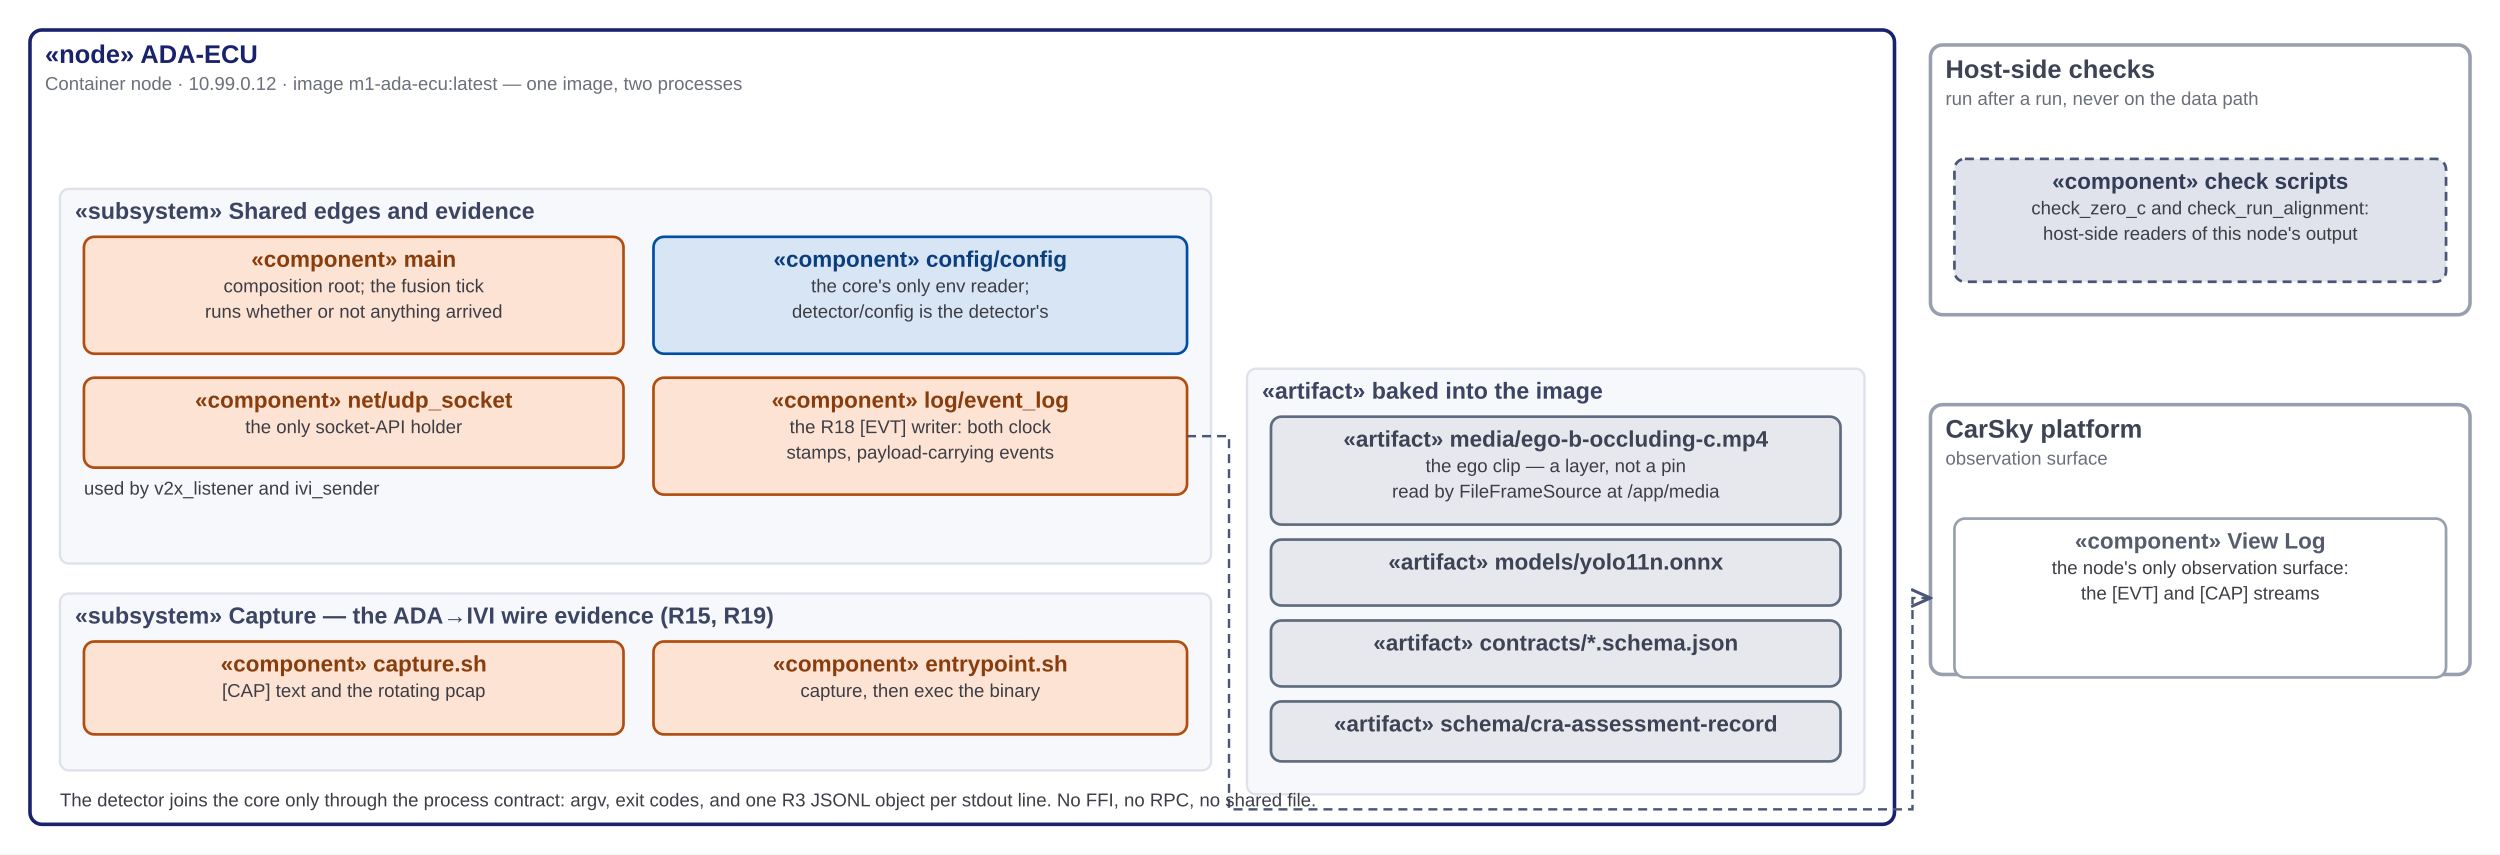
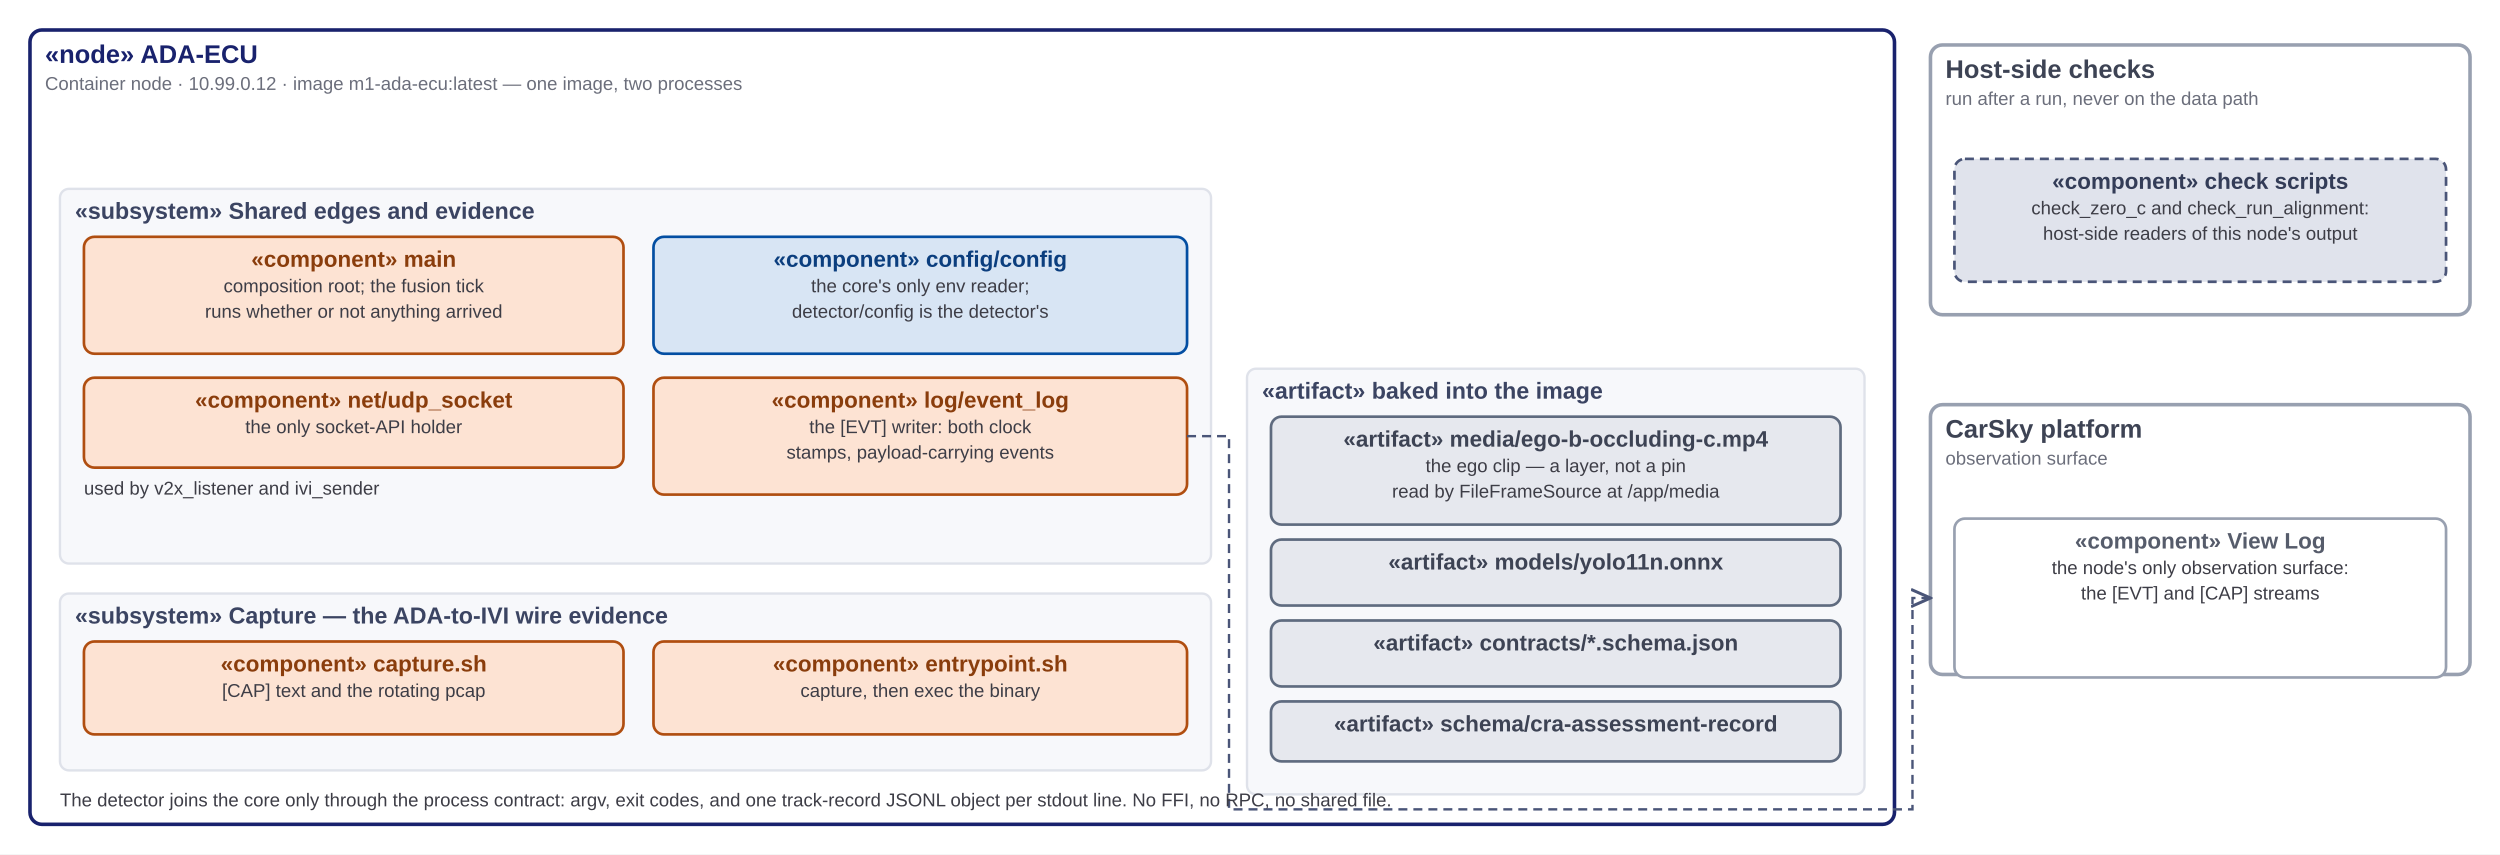
- <svg xmlns="http://www.w3.org/2000/svg" version="1.1" width="1668px" height="570px" viewBox="0 0 1668 570" font-family="Segoe UI, Arial, sans-serif" content="&lt;mxfile host=&quot;app.diagrams.net&quot;&gt;&#10;  &lt;diagram name=&quot;phase2-4-ada-arch-b&quot; id=&quot;phase2-4-ada-arch-b&quot;&gt;&#10;    &lt;mxGraphModel dx=&quot;1668&quot; dy=&quot;570&quot; grid=&quot;1&quot; gridSize=&quot;10&quot; guides=&quot;1&quot; tooltips=&quot;1&quot; connect=&quot;1&quot; arrows=&quot;1&quot; fold=&quot;1&quot; page=&quot;1&quot; pageScale=&quot;1&quot; pageWidth=&quot;1668&quot; pageHeight=&quot;570&quot; math=&quot;0&quot; shadow=&quot;0&quot;&gt;&#10;      &lt;root&gt;&#10;        &lt;mxCell id=&quot;0&quot; /&gt;&#10;        &lt;mxCell id=&quot;1&quot; parent=&quot;0&quot; /&gt;&#10;        &lt;mxCell id=&quot;nd_ada&quot; value=&quot;«node» ADA-ECU&amp;#10;Container node · 10.99.0.12 · image m1-ada-ecu:latest — one image, two processes&quot; style=&quot;rounded=1;arcSize=2;html=1;fillColor=none;strokeColor=#19226D;strokeWidth=2.4;verticalAlign=top;align=left;spacingLeft=10;spacingTop=6;fontSize=17.0;fontStyle=1;fontColor=#19226D;&quot; vertex=&quot;1&quot; parent=&quot;1&quot;&gt;&lt;mxGeometry x=&quot;20&quot; y=&quot;20&quot; width=&quot;1244&quot; height=&quot;530&quot; as=&quot;geometry&quot; /&gt;&lt;/mxCell&gt;&#10;        &lt;mxCell id=&quot;pk_base&quot; value=&quot;«subsystem» Shared edges and evidence&quot; style=&quot;rounded=1;arcSize=3;html=1;fillColor=#f7f8fb;strokeColor=#dfe2ea;strokeWidth=1.6;verticalAlign=top;align=left;spacingLeft=10;spacingTop=5;fontSize=15.5;fontStyle=1;fontColor=#3B4462;&quot; vertex=&quot;1&quot; parent=&quot;1&quot;&gt;&lt;mxGeometry x=&quot;40&quot; y=&quot;126&quot; width=&quot;768&quot; height=&quot;250&quot; as=&quot;geometry&quot; /&gt;&lt;/mxCell&gt;&#10;        &lt;mxCell id=&quot;cp_main&quot; value=&quot;«component» main&amp;#10;composition root; the fusion tick&amp;#10;runs whether or not anything arrived&quot; style=&quot;rounded=1;arcSize=6;html=1;fillColor=#fde3d3;strokeColor=#B04E10;strokeWidth=1.8;verticalAlign=top;align=center;spacingTop=5;fontSize=15.0;fontStyle=1;fontColor=#8A3D0C;&quot; vertex=&quot;1&quot; parent=&quot;1&quot;&gt;&lt;mxGeometry x=&quot;56&quot; y=&quot;158&quot; width=&quot;360&quot; height=&quot;78&quot; as=&quot;geometry&quot; /&gt;&lt;/mxCell&gt;&#10;        &lt;mxCell id=&quot;cp_sock&quot; value=&quot;«component» net/udp_socket&amp;#10;the only socket-API holder&quot; style=&quot;rounded=1;arcSize=6;html=1;fillColor=#fde3d3;strokeColor=#B04E10;strokeWidth=1.8;verticalAlign=top;align=center;spacingTop=5;fontSize=15.0;fontStyle=1;fontColor=#8A3D0C;&quot; vertex=&quot;1&quot; parent=&quot;1&quot;&gt;&lt;mxGeometry x=&quot;56&quot; y=&quot;252&quot; width=&quot;360&quot; height=&quot;60&quot; as=&quot;geometry&quot; /&gt;&lt;/mxCell&gt;&#10;        &lt;mxCell id=&quot;cp_cfg&quot; value=&quot;«component» config/config&amp;#10;the core's only env reader;&amp;#10;detector/config is the detector's&quot; style=&quot;rounded=1;arcSize=6;html=1;fillColor=#d8e5f4;strokeColor=#034EA2;strokeWidth=1.8;verticalAlign=top;align=center;spacingTop=5;fontSize=15.0;fontStyle=1;fontColor=#0B3E7E;&quot; vertex=&quot;1&quot; parent=&quot;1&quot;&gt;&lt;mxGeometry x=&quot;436&quot; y=&quot;158&quot; width=&quot;356&quot; height=&quot;78&quot; as=&quot;geometry&quot; /&gt;&lt;/mxCell&gt;&#10;        &lt;mxCell id=&quot;cp_log&quot; value=&quot;«component» log/event_log&amp;#10;the R18 [EVT] writer: both clock&amp;#10;stamps, payload-carrying events&quot; style=&quot;rounded=1;arcSize=6;html=1;fillColor=#fde3d3;strokeColor=#B04E10;strokeWidth=1.8;verticalAlign=top;align=center;spacingTop=5;fontSize=15.0;fontStyle=1;fontColor=#8A3D0C;&quot; vertex=&quot;1&quot; parent=&quot;1&quot;&gt;&lt;mxGeometry x=&quot;436&quot; y=&quot;252&quot; width=&quot;356&quot; height=&quot;78&quot; as=&quot;geometry&quot; /&gt;&lt;/mxCell&gt;&#10;        &lt;mxCell id=&quot;pk_art&quot; value=&quot;«artifact» baked into the image&quot; style=&quot;rounded=1;arcSize=3;html=1;fillColor=#f7f8fb;strokeColor=#dfe2ea;strokeWidth=1.6;verticalAlign=top;align=left;spacingLeft=10;spacingTop=5;fontSize=15.5;fontStyle=1;fontColor=#3B4462;&quot; vertex=&quot;1&quot; parent=&quot;1&quot;&gt;&lt;mxGeometry x=&quot;832&quot; y=&quot;246&quot; width=&quot;412&quot; height=&quot;284&quot; as=&quot;geometry&quot; /&gt;&lt;/mxCell&gt;&#10;        &lt;mxCell id=&quot;ar_clip&quot; value=&quot;«artifact» media/ego-b-occluding-c.mp4&amp;#10;the ego clip — a layer, not a pin&amp;#10;read by FileFrameSource at /app/media&quot; style=&quot;rounded=1;arcSize=6;html=1;fillColor=#e6e8ee;strokeColor=#5F6B7F;strokeWidth=1.8;verticalAlign=top;align=center;spacingTop=5;fontSize=15.0;fontStyle=1;fontColor=#3d4354;&quot; vertex=&quot;1&quot; parent=&quot;1&quot;&gt;&lt;mxGeometry x=&quot;848&quot; y=&quot;278&quot; width=&quot;380&quot; height=&quot;72&quot; as=&quot;geometry&quot; /&gt;&lt;/mxCell&gt;&#10;        &lt;mxCell id=&quot;ar_model&quot; value=&quot;«artifact» models/yolo11n.onnx&quot; style=&quot;rounded=1;arcSize=6;html=1;fillColor=#e6e8ee;strokeColor=#5F6B7F;strokeWidth=1.8;verticalAlign=top;align=center;spacingTop=5;fontSize=15.0;fontStyle=1;fontColor=#3d4354;&quot; vertex=&quot;1&quot; parent=&quot;1&quot;&gt;&lt;mxGeometry x=&quot;848&quot; y=&quot;360&quot; width=&quot;380&quot; height=&quot;44&quot; as=&quot;geometry&quot; /&gt;&lt;/mxCell&gt;&#10;        &lt;mxCell id=&quot;ar_sch&quot; value=&quot;«artifact» contracts/*.schema.json&quot; style=&quot;rounded=1;arcSize=6;html=1;fillColor=#e6e8ee;strokeColor=#5F6B7F;strokeWidth=1.8;verticalAlign=top;align=center;spacingTop=5;fontSize=15.0;fontStyle=1;fontColor=#3d4354;&quot; vertex=&quot;1&quot; parent=&quot;1&quot;&gt;&lt;mxGeometry x=&quot;848&quot; y=&quot;414&quot; width=&quot;380&quot; height=&quot;44&quot; as=&quot;geometry&quot; /&gt;&lt;/mxCell&gt;&#10;        &lt;mxCell id=&quot;ar_crasch&quot; value=&quot;«artifact» schema/cra-assessment-record&quot; style=&quot;rounded=1;arcSize=6;html=1;fillColor=#e6e8ee;strokeColor=#5F6B7F;strokeWidth=1.8;verticalAlign=top;align=center;spacingTop=5;fontSize=15.0;fontStyle=1;fontColor=#3d4354;&quot; vertex=&quot;1&quot; parent=&quot;1&quot;&gt;&lt;mxGeometry x=&quot;848&quot; y=&quot;468&quot; width=&quot;380&quot; height=&quot;40&quot; as=&quot;geometry&quot; /&gt;&lt;/mxCell&gt;&#10;        &lt;mxCell id=&quot;pk_capt&quot; value=&quot;«subsystem» Capture — the ADA→IVI wire evidence (R15, R19)&quot; style=&quot;rounded=1;arcSize=3;html=1;fillColor=#f7f8fb;strokeColor=#dfe2ea;strokeWidth=1.6;verticalAlign=top;align=left;spacingLeft=10;spacingTop=5;fontSize=15.5;fontStyle=1;fontColor=#3B4462;&quot; vertex=&quot;1&quot; parent=&quot;1&quot;&gt;&lt;mxGeometry x=&quot;40&quot; y=&quot;396&quot; width=&quot;768&quot; height=&quot;118&quot; as=&quot;geometry&quot; /&gt;&lt;/mxCell&gt;&#10;        &lt;mxCell id=&quot;cp_cap&quot; value=&quot;«component» capture.sh&amp;#10;[CAP] text and the rotating pcap&quot; style=&quot;rounded=1;arcSize=6;html=1;fillColor=#fde3d3;strokeColor=#B04E10;strokeWidth=1.8;verticalAlign=top;align=center;spacingTop=5;fontSize=15.0;fontStyle=1;fontColor=#8A3D0C;&quot; vertex=&quot;1&quot; parent=&quot;1&quot;&gt;&lt;mxGeometry x=&quot;56&quot; y=&quot;428&quot; width=&quot;360&quot; height=&quot;62&quot; as=&quot;geometry&quot; /&gt;&lt;/mxCell&gt;&#10;        &lt;mxCell id=&quot;cp_ent&quot; value=&quot;«component» entrypoint.sh&amp;#10;capture, then exec the binary&quot; style=&quot;rounded=1;arcSize=6;html=1;fillColor=#fde3d3;strokeColor=#B04E10;strokeWidth=1.8;verticalAlign=top;align=center;spacingTop=5;fontSize=15.0;fontStyle=1;fontColor=#8A3D0C;&quot; vertex=&quot;1&quot; parent=&quot;1&quot;&gt;&lt;mxGeometry x=&quot;436&quot; y=&quot;428&quot; width=&quot;356&quot; height=&quot;62&quot; as=&quot;geometry&quot; /&gt;&lt;/mxCell&gt;&#10;        &lt;mxCell id=&quot;cp_zc&quot; value=&quot;«component» check scripts&amp;#10;check_zero_c and check_run_alignment:&amp;#10;host-side readers of this node's output&quot; style=&quot;rounded=1;arcSize=6;html=1;fillColor=#e0e3ec;strokeColor=#4A5578;strokeWidth=1.8;dashed=1;dashPattern=6 4;verticalAlign=top;align=center;spacingTop=5;fontSize=15.0;fontStyle=1;fontColor=#333C57;&quot; vertex=&quot;1&quot; parent=&quot;1&quot;&gt;&lt;mxGeometry x=&quot;1304&quot; y=&quot;106&quot; width=&quot;328&quot; height=&quot;82&quot; as=&quot;geometry&quot; /&gt;&lt;/mxCell&gt;&#10;        &lt;mxCell id=&quot;nd_hs&quot; value=&quot;Host-side checks&amp;#10;run after a run, never on the data path&quot; style=&quot;rounded=1;arcSize=2;html=1;fillColor=none;strokeColor=#98a0b0;strokeWidth=2.4;verticalAlign=top;align=left;spacingLeft=10;spacingTop=6;fontSize=17.0;fontStyle=1;fontColor=#3d4354;&quot; vertex=&quot;1&quot; parent=&quot;1&quot;&gt;&lt;mxGeometry x=&quot;1288&quot; y=&quot;30&quot; width=&quot;360&quot; height=&quot;180&quot; as=&quot;geometry&quot; /&gt;&lt;/mxCell&gt;&#10;        &lt;mxCell id=&quot;nd_cs&quot; value=&quot;CarSky platform&amp;#10;observation surface&quot; style=&quot;rounded=1;arcSize=2;html=1;fillColor=none;strokeColor=#98a0b0;strokeWidth=2.4;verticalAlign=top;align=left;spacingLeft=10;spacingTop=6;fontSize=17.0;fontStyle=1;fontColor=#3d4354;&quot; vertex=&quot;1&quot; parent=&quot;1&quot;&gt;&lt;mxGeometry x=&quot;1288&quot; y=&quot;270&quot; width=&quot;360&quot; height=&quot;180&quot; as=&quot;geometry&quot; /&gt;&lt;/mxCell&gt;&#10;        &lt;mxCell id=&quot;cp_vl&quot; value=&quot;«component» View Log&amp;#10;the node's only observation surface:&amp;#10;the [EVT] and [CAP] streams&quot; style=&quot;rounded=1;arcSize=6;html=1;fillColor=#ffffff;strokeColor=#98a0b0;strokeWidth=1.8;verticalAlign=top;align=center;spacingTop=5;fontSize=15.0;fontStyle=1;fontColor=#565C6B;&quot; vertex=&quot;1&quot; parent=&quot;1&quot;&gt;&lt;mxGeometry x=&quot;1304&quot; y=&quot;346&quot; width=&quot;328&quot; height=&quot;106&quot; as=&quot;geometry&quot; /&gt;&lt;/mxCell&gt;&#10;        &lt;mxCell id=&quot;e15&quot; value=&quot;&quot; style=&quot;edgeStyle=orthogonalEdgeStyle;rounded=0;html=1;dashed=1;endArrow=open;endFill=0;strokeColor=#4A5578;strokeWidth=1.6;fontSize=13.0;fontColor=#6b6e7b;&quot; edge=&quot;1&quot; parent=&quot;1&quot;&gt;&lt;mxGeometry relative=&quot;1&quot; as=&quot;geometry&quot;&gt;&lt;mxPoint x=&quot;792&quot; y=&quot;291&quot; as=&quot;sourcePoint&quot; /&gt;&lt;mxPoint x=&quot;1288&quot; y=&quot;399&quot; as=&quot;targetPoint&quot; /&gt;&lt;Array as=&quot;points&quot;&gt;&lt;mxPoint x=&quot;820&quot; y=&quot;291&quot; /&gt;&lt;mxPoint x=&quot;820&quot; y=&quot;540&quot; /&gt;&lt;mxPoint x=&quot;1276&quot; y=&quot;540&quot; /&gt;&lt;mxPoint x=&quot;1276&quot; y=&quot;399&quot; /&gt;&lt;/Array&gt;&lt;/mxGeometry&gt;&lt;/mxCell&gt;&#10;        &lt;mxCell id=&quot;lb0&quot; value=&quot;used by v2x_listener and ivi_sender&quot; style=&quot;text;html=1;align=left;verticalAlign=middle;fontSize=12.4;fontColor=#3d3d46;&quot; vertex=&quot;1&quot; parent=&quot;1&quot;&gt;&lt;mxGeometry x=&quot;56&quot; y=&quot;318&quot; width=&quot;238&quot; height=&quot;16&quot; as=&quot;geometry&quot; /&gt;&lt;/mxCell&gt;&#10;        &lt;mxCell id=&quot;lb1&quot; value=&quot;The detector joins the core only through the process contract: argv, exit codes, and one R3 JSONL object per stdout line. No FFI, no RPC, no shared file.&quot; style=&quot;text;html=1;align=left;verticalAlign=middle;fontSize=12.4;fontColor=#3d3d46;&quot; vertex=&quot;1&quot; parent=&quot;1&quot;&gt;&lt;mxGeometry x=&quot;40&quot; y=&quot;526&quot; width=&quot;1006&quot; height=&quot;16&quot; as=&quot;geometry&quot; /&gt;&lt;/mxCell&gt;&#10;      &lt;/root&gt;&#10;    &lt;/mxGraphModel&gt;&#10;  &lt;/diagram&gt;&#10;&lt;/mxfile&gt;&#10;">
+ <svg xmlns="http://www.w3.org/2000/svg" version="1.1" width="1668px" height="570px" viewBox="0 0 1668 570" font-family="Segoe UI, Arial, sans-serif" content="&lt;mxfile host=&quot;app.diagrams.net&quot;&gt;&#10;  &lt;diagram name=&quot;phase2-4-ada-arch-b&quot; id=&quot;phase2-4-ada-arch-b&quot;&gt;&#10;    &lt;mxGraphModel dx=&quot;1668&quot; dy=&quot;570&quot; grid=&quot;1&quot; gridSize=&quot;10&quot; guides=&quot;1&quot; tooltips=&quot;1&quot; connect=&quot;1&quot; arrows=&quot;1&quot; fold=&quot;1&quot; page=&quot;1&quot; pageScale=&quot;1&quot; pageWidth=&quot;1668&quot; pageHeight=&quot;570&quot; math=&quot;0&quot; shadow=&quot;0&quot;&gt;&#10;      &lt;root&gt;&#10;        &lt;mxCell id=&quot;0&quot; /&gt;&#10;        &lt;mxCell id=&quot;1&quot; parent=&quot;0&quot; /&gt;&#10;        &lt;mxCell id=&quot;nd_ada&quot; value=&quot;«node» ADA-ECU&amp;#10;Container node · 10.99.0.12 · image m1-ada-ecu:latest — one image, two processes&quot; style=&quot;rounded=1;arcSize=2;html=1;fillColor=none;strokeColor=#19226D;strokeWidth=2.4;verticalAlign=top;align=left;spacingLeft=10;spacingTop=6;fontSize=17.0;fontStyle=1;fontColor=#19226D;&quot; vertex=&quot;1&quot; parent=&quot;1&quot;&gt;&lt;mxGeometry x=&quot;20&quot; y=&quot;20&quot; width=&quot;1244&quot; height=&quot;530&quot; as=&quot;geometry&quot; /&gt;&lt;/mxCell&gt;&#10;        &lt;mxCell id=&quot;pk_base&quot; value=&quot;«subsystem» Shared edges and evidence&quot; style=&quot;rounded=1;arcSize=3;html=1;fillColor=#f7f8fb;strokeColor=#dfe2ea;strokeWidth=1.6;verticalAlign=top;align=left;spacingLeft=10;spacingTop=5;fontSize=15.5;fontStyle=1;fontColor=#3B4462;&quot; vertex=&quot;1&quot; parent=&quot;1&quot;&gt;&lt;mxGeometry x=&quot;40&quot; y=&quot;126&quot; width=&quot;768&quot; height=&quot;250&quot; as=&quot;geometry&quot; /&gt;&lt;/mxCell&gt;&#10;        &lt;mxCell id=&quot;cp_main&quot; value=&quot;«component» main&amp;#10;composition root; the fusion tick&amp;#10;runs whether or not anything arrived&quot; style=&quot;rounded=1;arcSize=6;html=1;fillColor=#fde3d3;strokeColor=#B04E10;strokeWidth=1.8;verticalAlign=top;align=center;spacingTop=5;fontSize=15.0;fontStyle=1;fontColor=#8A3D0C;&quot; vertex=&quot;1&quot; parent=&quot;1&quot;&gt;&lt;mxGeometry x=&quot;56&quot; y=&quot;158&quot; width=&quot;360&quot; height=&quot;78&quot; as=&quot;geometry&quot; /&gt;&lt;/mxCell&gt;&#10;        &lt;mxCell id=&quot;cp_sock&quot; value=&quot;«component» net/udp_socket&amp;#10;the only socket-API holder&quot; style=&quot;rounded=1;arcSize=6;html=1;fillColor=#fde3d3;strokeColor=#B04E10;strokeWidth=1.8;verticalAlign=top;align=center;spacingTop=5;fontSize=15.0;fontStyle=1;fontColor=#8A3D0C;&quot; vertex=&quot;1&quot; parent=&quot;1&quot;&gt;&lt;mxGeometry x=&quot;56&quot; y=&quot;252&quot; width=&quot;360&quot; height=&quot;60&quot; as=&quot;geometry&quot; /&gt;&lt;/mxCell&gt;&#10;        &lt;mxCell id=&quot;cp_cfg&quot; value=&quot;«component» config/config&amp;#10;the core's only env reader;&amp;#10;detector/config is the detector's&quot; style=&quot;rounded=1;arcSize=6;html=1;fillColor=#d8e5f4;strokeColor=#034EA2;strokeWidth=1.8;verticalAlign=top;align=center;spacingTop=5;fontSize=15.0;fontStyle=1;fontColor=#0B3E7E;&quot; vertex=&quot;1&quot; parent=&quot;1&quot;&gt;&lt;mxGeometry x=&quot;436&quot; y=&quot;158&quot; width=&quot;356&quot; height=&quot;78&quot; as=&quot;geometry&quot; /&gt;&lt;/mxCell&gt;&#10;        &lt;mxCell id=&quot;cp_log&quot; value=&quot;«component» log/event_log&amp;#10;the [EVT] writer: both clock&amp;#10;stamps, payload-carrying events&quot; style=&quot;rounded=1;arcSize=6;html=1;fillColor=#fde3d3;strokeColor=#B04E10;strokeWidth=1.8;verticalAlign=top;align=center;spacingTop=5;fontSize=15.0;fontStyle=1;fontColor=#8A3D0C;&quot; vertex=&quot;1&quot; parent=&quot;1&quot;&gt;&lt;mxGeometry x=&quot;436&quot; y=&quot;252&quot; width=&quot;356&quot; height=&quot;78&quot; as=&quot;geometry&quot; /&gt;&lt;/mxCell&gt;&#10;        &lt;mxCell id=&quot;pk_art&quot; value=&quot;«artifact» baked into the image&quot; style=&quot;rounded=1;arcSize=3;html=1;fillColor=#f7f8fb;strokeColor=#dfe2ea;strokeWidth=1.6;verticalAlign=top;align=left;spacingLeft=10;spacingTop=5;fontSize=15.5;fontStyle=1;fontColor=#3B4462;&quot; vertex=&quot;1&quot; parent=&quot;1&quot;&gt;&lt;mxGeometry x=&quot;832&quot; y=&quot;246&quot; width=&quot;412&quot; height=&quot;284&quot; as=&quot;geometry&quot; /&gt;&lt;/mxCell&gt;&#10;        &lt;mxCell id=&quot;ar_clip&quot; value=&quot;«artifact» media/ego-b-occluding-c.mp4&amp;#10;the ego clip — a layer, not a pin&amp;#10;read by FileFrameSource at /app/media&quot; style=&quot;rounded=1;arcSize=6;html=1;fillColor=#e6e8ee;strokeColor=#5F6B7F;strokeWidth=1.8;verticalAlign=top;align=center;spacingTop=5;fontSize=15.0;fontStyle=1;fontColor=#3d4354;&quot; vertex=&quot;1&quot; parent=&quot;1&quot;&gt;&lt;mxGeometry x=&quot;848&quot; y=&quot;278&quot; width=&quot;380&quot; height=&quot;72&quot; as=&quot;geometry&quot; /&gt;&lt;/mxCell&gt;&#10;        &lt;mxCell id=&quot;ar_model&quot; value=&quot;«artifact» models/yolo11n.onnx&quot; style=&quot;rounded=1;arcSize=6;html=1;fillColor=#e6e8ee;strokeColor=#5F6B7F;strokeWidth=1.8;verticalAlign=top;align=center;spacingTop=5;fontSize=15.0;fontStyle=1;fontColor=#3d4354;&quot; vertex=&quot;1&quot; parent=&quot;1&quot;&gt;&lt;mxGeometry x=&quot;848&quot; y=&quot;360&quot; width=&quot;380&quot; height=&quot;44&quot; as=&quot;geometry&quot; /&gt;&lt;/mxCell&gt;&#10;        &lt;mxCell id=&quot;ar_sch&quot; value=&quot;«artifact» contracts/*.schema.json&quot; style=&quot;rounded=1;arcSize=6;html=1;fillColor=#e6e8ee;strokeColor=#5F6B7F;strokeWidth=1.8;verticalAlign=top;align=center;spacingTop=5;fontSize=15.0;fontStyle=1;fontColor=#3d4354;&quot; vertex=&quot;1&quot; parent=&quot;1&quot;&gt;&lt;mxGeometry x=&quot;848&quot; y=&quot;414&quot; width=&quot;380&quot; height=&quot;44&quot; as=&quot;geometry&quot; /&gt;&lt;/mxCell&gt;&#10;        &lt;mxCell id=&quot;ar_crasch&quot; value=&quot;«artifact» schema/cra-assessment-record&quot; style=&quot;rounded=1;arcSize=6;html=1;fillColor=#e6e8ee;strokeColor=#5F6B7F;strokeWidth=1.8;verticalAlign=top;align=center;spacingTop=5;fontSize=15.0;fontStyle=1;fontColor=#3d4354;&quot; vertex=&quot;1&quot; parent=&quot;1&quot;&gt;&lt;mxGeometry x=&quot;848&quot; y=&quot;468&quot; width=&quot;380&quot; height=&quot;40&quot; as=&quot;geometry&quot; /&gt;&lt;/mxCell&gt;&#10;        &lt;mxCell id=&quot;pk_capt&quot; value=&quot;«subsystem» Capture — the ADA-to-IVI wire evidence&quot; style=&quot;rounded=1;arcSize=3;html=1;fillColor=#f7f8fb;strokeColor=#dfe2ea;strokeWidth=1.6;verticalAlign=top;align=left;spacingLeft=10;spacingTop=5;fontSize=15.5;fontStyle=1;fontColor=#3B4462;&quot; vertex=&quot;1&quot; parent=&quot;1&quot;&gt;&lt;mxGeometry x=&quot;40&quot; y=&quot;396&quot; width=&quot;768&quot; height=&quot;118&quot; as=&quot;geometry&quot; /&gt;&lt;/mxCell&gt;&#10;        &lt;mxCell id=&quot;cp_cap&quot; value=&quot;«component» capture.sh&amp;#10;[CAP] text and the rotating pcap&quot; style=&quot;rounded=1;arcSize=6;html=1;fillColor=#fde3d3;strokeColor=#B04E10;strokeWidth=1.8;verticalAlign=top;align=center;spacingTop=5;fontSize=15.0;fontStyle=1;fontColor=#8A3D0C;&quot; vertex=&quot;1&quot; parent=&quot;1&quot;&gt;&lt;mxGeometry x=&quot;56&quot; y=&quot;428&quot; width=&quot;360&quot; height=&quot;62&quot; as=&quot;geometry&quot; /&gt;&lt;/mxCell&gt;&#10;        &lt;mxCell id=&quot;cp_ent&quot; value=&quot;«component» entrypoint.sh&amp;#10;capture, then exec the binary&quot; style=&quot;rounded=1;arcSize=6;html=1;fillColor=#fde3d3;strokeColor=#B04E10;strokeWidth=1.8;verticalAlign=top;align=center;spacingTop=5;fontSize=15.0;fontStyle=1;fontColor=#8A3D0C;&quot; vertex=&quot;1&quot; parent=&quot;1&quot;&gt;&lt;mxGeometry x=&quot;436&quot; y=&quot;428&quot; width=&quot;356&quot; height=&quot;62&quot; as=&quot;geometry&quot; /&gt;&lt;/mxCell&gt;&#10;        &lt;mxCell id=&quot;cp_zc&quot; value=&quot;«component» check scripts&amp;#10;check_zero_c and check_run_alignment:&amp;#10;host-side readers of this node's output&quot; style=&quot;rounded=1;arcSize=6;html=1;fillColor=#e0e3ec;strokeColor=#4A5578;strokeWidth=1.8;dashed=1;dashPattern=6 4;verticalAlign=top;align=center;spacingTop=5;fontSize=15.0;fontStyle=1;fontColor=#333C57;&quot; vertex=&quot;1&quot; parent=&quot;1&quot;&gt;&lt;mxGeometry x=&quot;1304&quot; y=&quot;106&quot; width=&quot;328&quot; height=&quot;82&quot; as=&quot;geometry&quot; /&gt;&lt;/mxCell&gt;&#10;        &lt;mxCell id=&quot;nd_hs&quot; value=&quot;Host-side checks&amp;#10;run after a run, never on the data path&quot; style=&quot;rounded=1;arcSize=2;html=1;fillColor=none;strokeColor=#98a0b0;strokeWidth=2.4;verticalAlign=top;align=left;spacingLeft=10;spacingTop=6;fontSize=17.0;fontStyle=1;fontColor=#3d4354;&quot; vertex=&quot;1&quot; parent=&quot;1&quot;&gt;&lt;mxGeometry x=&quot;1288&quot; y=&quot;30&quot; width=&quot;360&quot; height=&quot;180&quot; as=&quot;geometry&quot; /&gt;&lt;/mxCell&gt;&#10;        &lt;mxCell id=&quot;nd_cs&quot; value=&quot;CarSky platform&amp;#10;observation surface&quot; style=&quot;rounded=1;arcSize=2;html=1;fillColor=none;strokeColor=#98a0b0;strokeWidth=2.4;verticalAlign=top;align=left;spacingLeft=10;spacingTop=6;fontSize=17.0;fontStyle=1;fontColor=#3d4354;&quot; vertex=&quot;1&quot; parent=&quot;1&quot;&gt;&lt;mxGeometry x=&quot;1288&quot; y=&quot;270&quot; width=&quot;360&quot; height=&quot;180&quot; as=&quot;geometry&quot; /&gt;&lt;/mxCell&gt;&#10;        &lt;mxCell id=&quot;cp_vl&quot; value=&quot;«component» View Log&amp;#10;the node's only observation surface:&amp;#10;the [EVT] and [CAP] streams&quot; style=&quot;rounded=1;arcSize=6;html=1;fillColor=#ffffff;strokeColor=#98a0b0;strokeWidth=1.8;verticalAlign=top;align=center;spacingTop=5;fontSize=15.0;fontStyle=1;fontColor=#565C6B;&quot; vertex=&quot;1&quot; parent=&quot;1&quot;&gt;&lt;mxGeometry x=&quot;1304&quot; y=&quot;346&quot; width=&quot;328&quot; height=&quot;106&quot; as=&quot;geometry&quot; /&gt;&lt;/mxCell&gt;&#10;        &lt;mxCell id=&quot;e15&quot; value=&quot;&quot; style=&quot;edgeStyle=orthogonalEdgeStyle;rounded=0;html=1;dashed=1;endArrow=open;endFill=0;strokeColor=#4A5578;strokeWidth=1.6;fontSize=13.0;fontColor=#6b6e7b;&quot; edge=&quot;1&quot; parent=&quot;1&quot;&gt;&lt;mxGeometry relative=&quot;1&quot; as=&quot;geometry&quot;&gt;&lt;mxPoint x=&quot;792&quot; y=&quot;291&quot; as=&quot;sourcePoint&quot; /&gt;&lt;mxPoint x=&quot;1288&quot; y=&quot;399&quot; as=&quot;targetPoint&quot; /&gt;&lt;Array as=&quot;points&quot;&gt;&lt;mxPoint x=&quot;820&quot; y=&quot;291&quot; /&gt;&lt;mxPoint x=&quot;820&quot; y=&quot;540&quot; /&gt;&lt;mxPoint x=&quot;1276&quot; y=&quot;540&quot; /&gt;&lt;mxPoint x=&quot;1276&quot; y=&quot;399&quot; /&gt;&lt;/Array&gt;&lt;/mxGeometry&gt;&lt;/mxCell&gt;&#10;        &lt;mxCell id=&quot;lb0&quot; value=&quot;used by v2x_listener and ivi_sender&quot; style=&quot;text;html=1;align=left;verticalAlign=middle;fontSize=12.4;fontColor=#3d3d46;&quot; vertex=&quot;1&quot; parent=&quot;1&quot;&gt;&lt;mxGeometry x=&quot;56&quot; y=&quot;318&quot; width=&quot;238&quot; height=&quot;16&quot; as=&quot;geometry&quot; /&gt;&lt;/mxCell&gt;&#10;        &lt;mxCell id=&quot;lb1&quot; value=&quot;The detector joins the core only through the process contract: argv, exit codes, and one track-record JSONL object per stdout line. No FFI, no RPC, no shared file.&quot; style=&quot;text;html=1;align=left;verticalAlign=middle;fontSize=12.4;fontColor=#3d3d46;&quot; vertex=&quot;1&quot; parent=&quot;1&quot;&gt;&lt;mxGeometry x=&quot;40&quot; y=&quot;526&quot; width=&quot;1006&quot; height=&quot;16&quot; as=&quot;geometry&quot; /&gt;&lt;/mxCell&gt;&#10;      &lt;/root&gt;&#10;    &lt;/mxGraphModel&gt;&#10;  &lt;/diagram&gt;&#10;&lt;/mxfile&gt;&#10;">
  <rect x="0" y="0" width="1668" height="570" fill="#ffffff" />
  <defs>
    <marker id="ao" viewBox="0 0 10 10" refX="9" refY="5" markerWidth="9" markerHeight="9" orient="auto-start-reverse">
      <path d="M 0 1 L 9 5 L 0 9" fill="none" stroke="#4A5578" stroke-width="1.4" />
    </marker>
    <marker id="ab" viewBox="0 0 10 10" refX="9" refY="5" markerWidth="8" markerHeight="8" orient="auto-start-reverse">
      <path d="M 0 1 L 9 5 L 0 9 z" fill="#4A5578" />
    </marker>
  </defs>
  <g transform="translate(-292,-610)">
    <rect x="312" y="630" width="1244" height="530" rx="8" fill="none" stroke="#19226D" stroke-width="2.4" />
    <text x="322.0" y="652" font-size="17.0" fill="#19226D" text-anchor="start" font-weight="600">«node» ADA-ECU</text>
    <text x="322.0" y="670" font-size="12.4" fill="#6b6e7b" text-anchor="start">Container node · 10.99.0.12 · image m1-ada-ecu:latest — one image, two processes</text>
    <rect x="332" y="736" width="768" height="250" rx="6" fill="#f7f8fb" stroke="#dfe2ea" stroke-width="1.6" />
    <text x="342.0" y="756.0" font-size="15.5" fill="#3B4462" text-anchor="start" font-weight="600">«subsystem» Shared edges and evidence</text>
    <rect x="348" y="768" width="360" height="78" rx="7" fill="#fde3d3" stroke="#B04E10" stroke-width="1.8" />
    <text x="528.0" y="788.0" font-size="15.0" fill="#8A3D0C" text-anchor="middle" font-weight="600">«component» main</text>
    <text x="528.0" y="805.0" font-size="12.4" fill="#3d3d46" text-anchor="middle">composition root; the fusion tick</text>
    <text x="528.0" y="822.0" font-size="12.4" fill="#3d3d46" text-anchor="middle">runs whether or not anything arrived</text>
    <rect x="348" y="862" width="360" height="60" rx="7" fill="#fde3d3" stroke="#B04E10" stroke-width="1.8" />
    <text x="528.0" y="882.0" font-size="15.0" fill="#8A3D0C" text-anchor="middle" font-weight="600">«component» net/udp_socket</text>
    <text x="528.0" y="899.0" font-size="12.4" fill="#3d3d46" text-anchor="middle">the only socket-API holder</text>
    <rect x="728" y="768" width="356" height="78" rx="7" fill="#d8e5f4" stroke="#034EA2" stroke-width="1.8" />
    <text x="906.0" y="788.0" font-size="15.0" fill="#0B3E7E" text-anchor="middle" font-weight="600">«component» config/config</text>
    <text x="906.0" y="805.0" font-size="12.4" fill="#3d3d46" text-anchor="middle">the core's only env reader;</text>
    <text x="906.0" y="822.0" font-size="12.4" fill="#3d3d46" text-anchor="middle">detector/config is the detector's</text>
    <rect x="728" y="862" width="356" height="78" rx="7" fill="#fde3d3" stroke="#B04E10" stroke-width="1.8" />
    <text x="906.0" y="882.0" font-size="15.0" fill="#8A3D0C" text-anchor="middle" font-weight="600">«component» log/event_log</text>
-     <text x="906.0" y="899.0" font-size="12.4" fill="#3d3d46" text-anchor="middle">the R18 [EVT] writer: both clock</text>
+     <text x="906.0" y="899.0" font-size="12.4" fill="#3d3d46" text-anchor="middle">the [EVT] writer: both clock</text>
    <text x="906.0" y="916.0" font-size="12.4" fill="#3d3d46" text-anchor="middle">stamps, payload-carrying events</text>
    <rect x="1124" y="856" width="412" height="284" rx="6" fill="#f7f8fb" stroke="#dfe2ea" stroke-width="1.6" />
    <text x="1134.0" y="876.0" font-size="15.5" fill="#3B4462" text-anchor="start" font-weight="600">«artifact» baked into the image</text>
    <rect x="1140" y="888" width="380" height="72" rx="7" fill="#e6e8ee" stroke="#5F6B7F" stroke-width="1.8" />
    <text x="1330.0" y="908.0" font-size="15.0" fill="#3d4354" text-anchor="middle" font-weight="600">«artifact» media/ego-b-occluding-c.mp4</text>
    <text x="1330.0" y="925.0" font-size="12.4" fill="#3d3d46" text-anchor="middle">the ego clip — a layer, not a pin</text>
    <text x="1330.0" y="942.0" font-size="12.4" fill="#3d3d46" text-anchor="middle">read by FileFrameSource at /app/media</text>
    <rect x="1140" y="970" width="380" height="44" rx="7" fill="#e6e8ee" stroke="#5F6B7F" stroke-width="1.8" />
    <text x="1330.0" y="990.0" font-size="15.0" fill="#3d4354" text-anchor="middle" font-weight="600">«artifact» models/yolo11n.onnx</text>
    <rect x="1140" y="1024" width="380" height="44" rx="7" fill="#e6e8ee" stroke="#5F6B7F" stroke-width="1.8" />
    <text x="1330.0" y="1044.0" font-size="15.0" fill="#3d4354" text-anchor="middle" font-weight="600">«artifact» contracts/*.schema.json</text>
    <rect x="1140" y="1078" width="380" height="40" rx="7" fill="#e6e8ee" stroke="#5F6B7F" stroke-width="1.8" />
    <text x="1330.0" y="1098.0" font-size="15.0" fill="#3d4354" text-anchor="middle" font-weight="600">«artifact» schema/cra-assessment-record</text>
    <rect x="332" y="1006" width="768" height="118" rx="6" fill="#f7f8fb" stroke="#dfe2ea" stroke-width="1.6" />
-     <text x="342.0" y="1026.0" font-size="15.5" fill="#3B4462" text-anchor="start" font-weight="600">«subsystem» Capture — the ADA→IVI wire evidence (R15, R19)</text>
+     <text x="342.0" y="1026.0" font-size="15.5" fill="#3B4462" text-anchor="start" font-weight="600">«subsystem» Capture — the ADA-to-IVI wire evidence</text>
    <rect x="348" y="1038" width="360" height="62" rx="7" fill="#fde3d3" stroke="#B04E10" stroke-width="1.8" />
    <text x="528.0" y="1058.0" font-size="15.0" fill="#8A3D0C" text-anchor="middle" font-weight="600">«component» capture.sh</text>
    <text x="528.0" y="1075.0" font-size="12.4" fill="#3d3d46" text-anchor="middle">[CAP] text and the rotating pcap</text>
    <rect x="728" y="1038" width="356" height="62" rx="7" fill="#fde3d3" stroke="#B04E10" stroke-width="1.8" />
    <text x="906.0" y="1058.0" font-size="15.0" fill="#8A3D0C" text-anchor="middle" font-weight="600">«component» entrypoint.sh</text>
    <text x="906.0" y="1075.0" font-size="12.4" fill="#3d3d46" text-anchor="middle">capture, then exec the binary</text>
    <rect x="1596" y="716" width="328" height="82" rx="7" fill="#e0e3ec" stroke="#4A5578" stroke-width="1.8" stroke-dasharray="6 4" />
    <text x="1760.0" y="736.0" font-size="15.0" fill="#333C57" text-anchor="middle" font-weight="600">«component» check scripts</text>
    <text x="1760.0" y="753.0" font-size="12.4" fill="#3d3d46" text-anchor="middle">check_zero_c and check_run_alignment:</text>
    <text x="1760.0" y="770.0" font-size="12.4" fill="#3d3d46" text-anchor="middle">host-side readers of this node's output</text>
    <rect x="1580" y="640" width="360" height="180" rx="8" fill="none" stroke="#98a0b0" stroke-width="2.4" />
    <text x="1590.0" y="662.0" font-size="17.0" fill="#3d4354" text-anchor="start" font-weight="600">Host-side checks</text>
    <text x="1590.0" y="680.0" font-size="12.4" fill="#6b6e7b" text-anchor="start">run after a run, never on the data path</text>
    <rect x="1580" y="880" width="360" height="180" rx="8" fill="none" stroke="#98a0b0" stroke-width="2.4" />
    <text x="1590.0" y="902.0" font-size="17.0" fill="#3d4354" text-anchor="start" font-weight="600">CarSky platform</text>
    <text x="1590.0" y="920.0" font-size="12.4" fill="#6b6e7b" text-anchor="start">observation surface</text>
    <rect x="1596" y="956" width="328" height="106" rx="7" fill="#ffffff" stroke="#98a0b0" stroke-width="1.8" />
    <text x="1760.0" y="976.0" font-size="15.0" fill="#565C6B" text-anchor="middle" font-weight="600">«component» View Log</text>
    <text x="1760.0" y="993.0" font-size="12.4" fill="#3d3d46" text-anchor="middle">the node's only observation surface:</text>
    <text x="1760.0" y="1010.0" font-size="12.4" fill="#3d3d46" text-anchor="middle">the [EVT] and [CAP] streams</text>
    <polyline points="1084,901 1112,901 1112,1150 1568,1150 1568,1009 1580,1009" fill="none" stroke="#4A5578" stroke-width="1.6" stroke-dasharray="6 4" marker-end="url(#ao)" />
    <text x="348.0" y="940.0" font-size="12.4" fill="#3d3d46" text-anchor="start">used by v2x_listener and ivi_sender</text>
-     <text x="332.0" y="1148.0" font-size="12.4" fill="#3d3d46" text-anchor="start">The detector joins the core only through the process contract: argv, exit codes, and one R3 JSONL object per stdout line. No FFI, no RPC, no shared file.</text>
+     <text x="332.0" y="1148.0" font-size="12.4" fill="#3d3d46" text-anchor="start">The detector joins the core only through the process contract: argv, exit codes, and one track-record JSONL object per stdout line. No FFI, no RPC, no shared file.</text>
  </g>
</svg>
